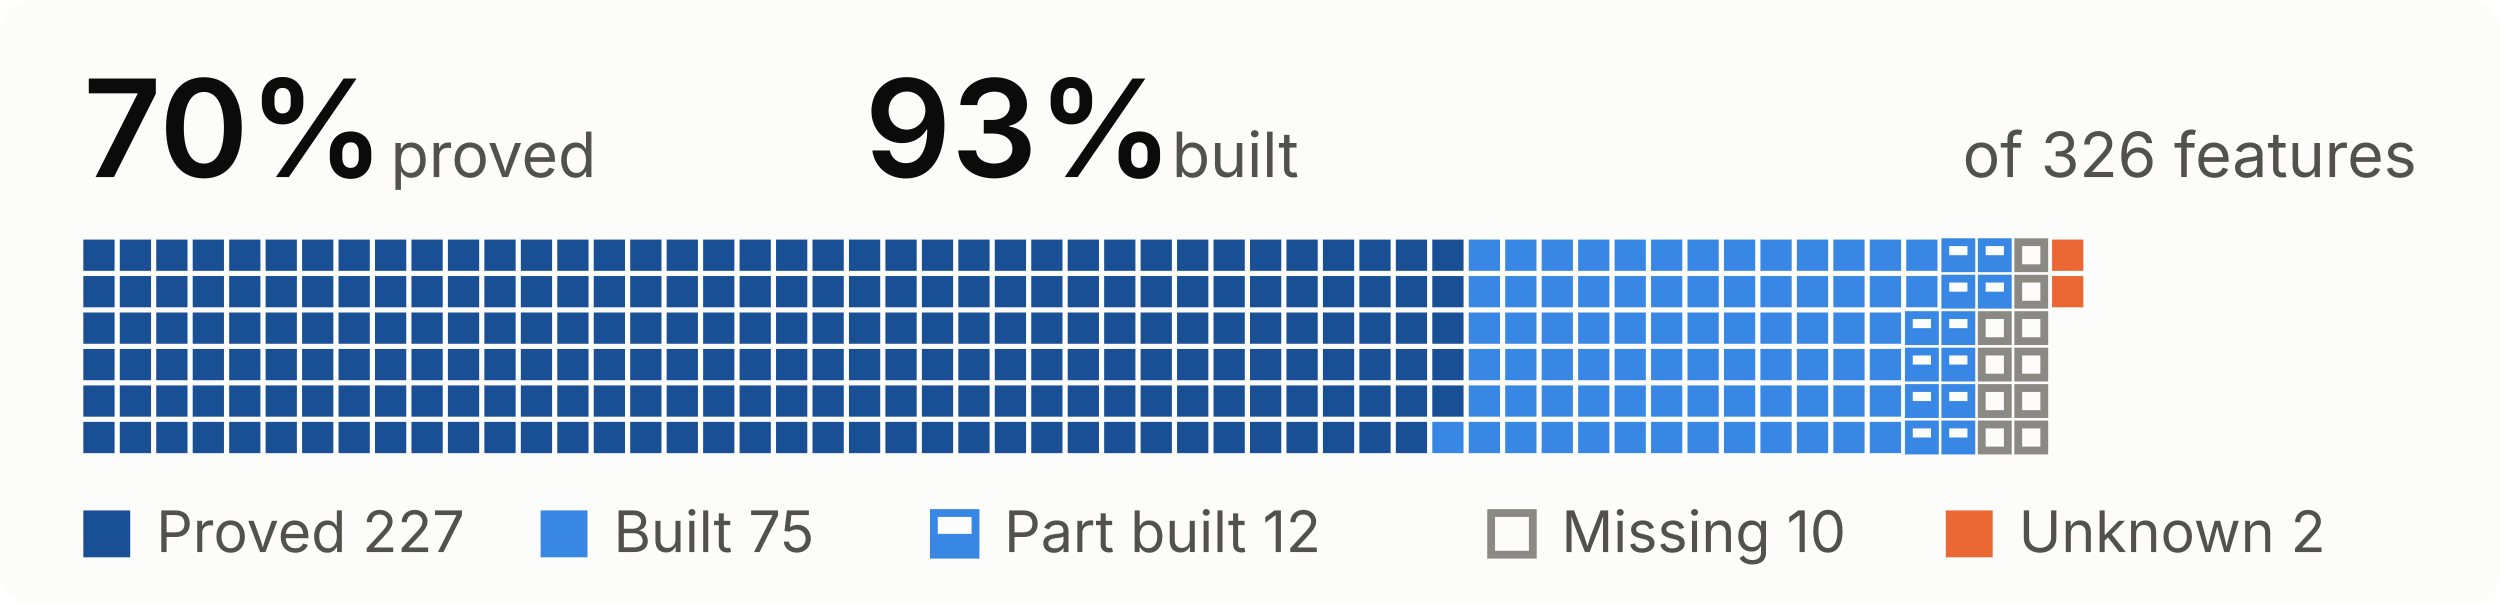
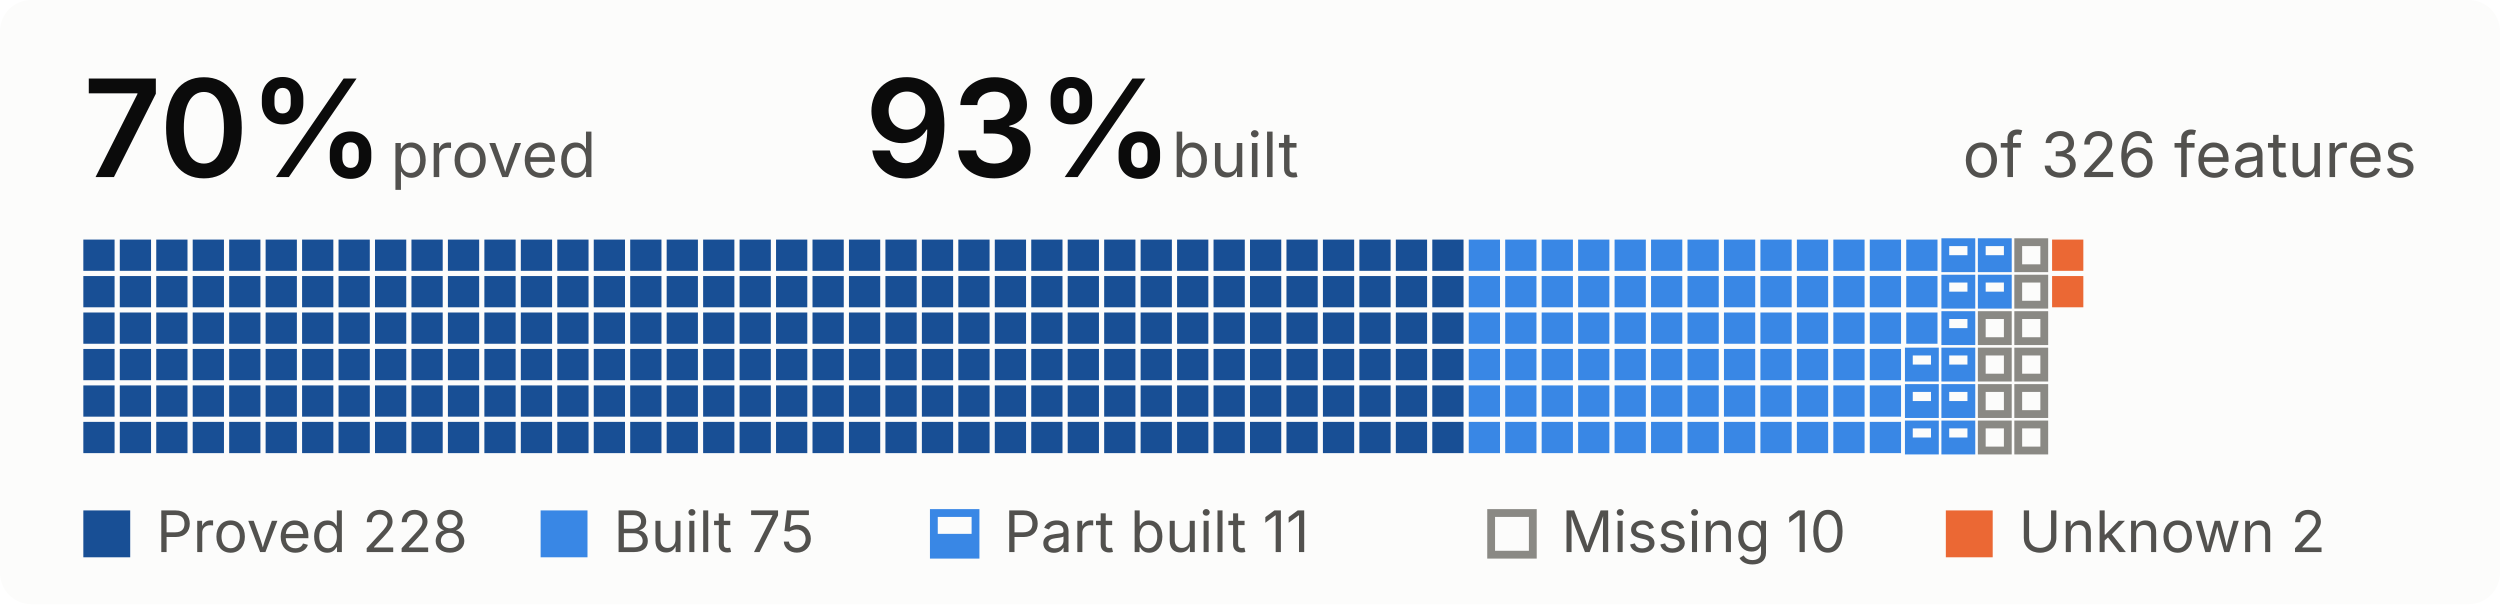
<svg xmlns="http://www.w3.org/2000/svg" width="480" height="116" viewBox="0 0 480 116" role="img" aria-label="70 percent proved, 93 percent built, of 326 features">
  <style>
.bg{fill:#fcfcfb}.t{fill:#0b0b0b}.s{fill:#52514e}.rule{fill:#e1e0d9}
.proved{fill:#184f95}.built{fill:#3987e5}.unknown{fill:#eb6834}
.part-o{fill:none;stroke:#3987e5;stroke-width:1.5}.part-f{fill:#3987e5}
.missing{fill:none;stroke:#8a8984;stroke-width:1.5}
.pass{fill:#184f95}.fail{fill:#eb6834}.none{fill:none;stroke:#8a8984;stroke-width:1.5}
@media (prefers-color-scheme:dark){
.bg{fill:#1a1a19}.t{fill:#f0efec}.s{fill:#c3c2b7}.rule{fill:#383835}
.proved{fill:#86b6ef}.built{fill:#3987e5}.unknown{fill:#d95926}
.part-o{stroke:#3987e5}.part-f{fill:#3987e5}
.missing{stroke:#8d8c85}
.pass{fill:#86b6ef}.fail{fill:#d95926}.none{stroke:#8d8c85}
}
text{font-family:system-ui,-apple-system,"Segoe UI",sans-serif;font-size:12px}
.big{font-size:26px;font-weight:600}.b{font-weight:600}.xs{font-size:11px}
</style>
  <rect width="480" height="116" rx="6" class="bg" />
  <text x="16.0" y="34.0" class="t big">70%</text>
  <text x="75.0" y="34.0" class="s">proved</text>
  <text x="166.0" y="34.0" class="t big">93%</text>
  <text x="225.0" y="34.0" class="s">built</text>
  <text x="464.0" y="34.0" class="s" text-anchor="end">of 326 features</text>
  <rect x="16.0" y="46.0" width="6" height="6" class="proved" />
  <rect x="16.0" y="53.0" width="6" height="6" class="proved" />
  <rect x="16.0" y="60.0" width="6" height="6" class="proved" />
  <rect x="16.0" y="67.0" width="6" height="6" class="proved" />
  <rect x="16.0" y="74.0" width="6" height="6" class="proved" />
  <rect x="16.0" y="81.0" width="6" height="6" class="proved" />
  <rect x="23.0" y="46.0" width="6" height="6" class="proved" />
  <rect x="23.0" y="53.0" width="6" height="6" class="proved" />
  <rect x="23.0" y="60.0" width="6" height="6" class="proved" />
  <rect x="23.0" y="67.0" width="6" height="6" class="proved" />
  <rect x="23.0" y="74.0" width="6" height="6" class="proved" />
  <rect x="23.0" y="81.0" width="6" height="6" class="proved" />
  <rect x="30.0" y="46.0" width="6" height="6" class="proved" />
  <rect x="30.0" y="53.0" width="6" height="6" class="proved" />
  <rect x="30.0" y="60.0" width="6" height="6" class="proved" />
  <rect x="30.0" y="67.0" width="6" height="6" class="proved" />
  <rect x="30.0" y="74.0" width="6" height="6" class="proved" />
  <rect x="30.0" y="81.0" width="6" height="6" class="proved" />
  <rect x="37.0" y="46.0" width="6" height="6" class="proved" />
  <rect x="37.0" y="53.0" width="6" height="6" class="proved" />
  <rect x="37.0" y="60.0" width="6" height="6" class="proved" />
  <rect x="37.0" y="67.0" width="6" height="6" class="proved" />
  <rect x="37.0" y="74.0" width="6" height="6" class="proved" />
  <rect x="37.0" y="81.0" width="6" height="6" class="proved" />
  <rect x="44.0" y="46.0" width="6" height="6" class="proved" />
  <rect x="44.0" y="53.0" width="6" height="6" class="proved" />
  <rect x="44.0" y="60.0" width="6" height="6" class="proved" />
  <rect x="44.0" y="67.0" width="6" height="6" class="proved" />
  <rect x="44.0" y="74.0" width="6" height="6" class="proved" />
  <rect x="44.0" y="81.0" width="6" height="6" class="proved" />
  <rect x="51.0" y="46.0" width="6" height="6" class="proved" />
  <rect x="51.0" y="53.0" width="6" height="6" class="proved" />
  <rect x="51.0" y="60.0" width="6" height="6" class="proved" />
  <rect x="51.0" y="67.0" width="6" height="6" class="proved" />
  <rect x="51.0" y="74.0" width="6" height="6" class="proved" />
  <rect x="51.0" y="81.0" width="6" height="6" class="proved" />
  <rect x="58.0" y="46.0" width="6" height="6" class="proved" />
  <rect x="58.0" y="53.0" width="6" height="6" class="proved" />
  <rect x="58.0" y="60.0" width="6" height="6" class="proved" />
  <rect x="58.0" y="67.0" width="6" height="6" class="proved" />
  <rect x="58.0" y="74.0" width="6" height="6" class="proved" />
  <rect x="58.0" y="81.0" width="6" height="6" class="proved" />
  <rect x="65.0" y="46.0" width="6" height="6" class="proved" />
  <rect x="65.0" y="53.0" width="6" height="6" class="proved" />
  <rect x="65.0" y="60.0" width="6" height="6" class="proved" />
  <rect x="65.0" y="67.0" width="6" height="6" class="proved" />
  <rect x="65.0" y="74.0" width="6" height="6" class="proved" />
  <rect x="65.0" y="81.0" width="6" height="6" class="proved" />
  <rect x="72.0" y="46.0" width="6" height="6" class="proved" />
  <rect x="72.0" y="53.0" width="6" height="6" class="proved" />
  <rect x="72.0" y="60.0" width="6" height="6" class="proved" />
  <rect x="72.0" y="67.0" width="6" height="6" class="proved" />
  <rect x="72.0" y="74.0" width="6" height="6" class="proved" />
  <rect x="72.0" y="81.0" width="6" height="6" class="proved" />
  <rect x="79.0" y="46.0" width="6" height="6" class="proved" />
  <rect x="79.0" y="53.0" width="6" height="6" class="proved" />
  <rect x="79.0" y="60.0" width="6" height="6" class="proved" />
  <rect x="79.0" y="67.0" width="6" height="6" class="proved" />
  <rect x="79.0" y="74.0" width="6" height="6" class="proved" />
  <rect x="79.0" y="81.0" width="6" height="6" class="proved" />
  <rect x="86.0" y="46.0" width="6" height="6" class="proved" />
  <rect x="86.0" y="53.0" width="6" height="6" class="proved" />
  <rect x="86.0" y="60.0" width="6" height="6" class="proved" />
  <rect x="86.0" y="67.0" width="6" height="6" class="proved" />
  <rect x="86.0" y="74.0" width="6" height="6" class="proved" />
  <rect x="86.0" y="81.0" width="6" height="6" class="proved" />
  <rect x="93.0" y="46.0" width="6" height="6" class="proved" />
  <rect x="93.0" y="53.0" width="6" height="6" class="proved" />
  <rect x="93.0" y="60.0" width="6" height="6" class="proved" />
  <rect x="93.0" y="67.0" width="6" height="6" class="proved" />
  <rect x="93.0" y="74.0" width="6" height="6" class="proved" />
  <rect x="93.0" y="81.0" width="6" height="6" class="proved" />
  <rect x="100.0" y="46.0" width="6" height="6" class="proved" />
  <rect x="100.0" y="53.0" width="6" height="6" class="proved" />
  <rect x="100.0" y="60.0" width="6" height="6" class="proved" />
  <rect x="100.0" y="67.0" width="6" height="6" class="proved" />
  <rect x="100.0" y="74.0" width="6" height="6" class="proved" />
  <rect x="100.0" y="81.0" width="6" height="6" class="proved" />
  <rect x="107.0" y="46.0" width="6" height="6" class="proved" />
  <rect x="107.0" y="53.0" width="6" height="6" class="proved" />
  <rect x="107.0" y="60.0" width="6" height="6" class="proved" />
  <rect x="107.0" y="67.0" width="6" height="6" class="proved" />
  <rect x="107.0" y="74.0" width="6" height="6" class="proved" />
  <rect x="107.0" y="81.0" width="6" height="6" class="proved" />
  <rect x="114.0" y="46.0" width="6" height="6" class="proved" />
  <rect x="114.0" y="53.0" width="6" height="6" class="proved" />
  <rect x="114.0" y="60.0" width="6" height="6" class="proved" />
  <rect x="114.0" y="67.0" width="6" height="6" class="proved" />
  <rect x="114.0" y="74.0" width="6" height="6" class="proved" />
  <rect x="114.0" y="81.0" width="6" height="6" class="proved" />
  <rect x="121.0" y="46.0" width="6" height="6" class="proved" />
  <rect x="121.0" y="53.0" width="6" height="6" class="proved" />
  <rect x="121.0" y="60.0" width="6" height="6" class="proved" />
  <rect x="121.0" y="67.0" width="6" height="6" class="proved" />
  <rect x="121.0" y="74.0" width="6" height="6" class="proved" />
  <rect x="121.0" y="81.0" width="6" height="6" class="proved" />
  <rect x="128.0" y="46.0" width="6" height="6" class="proved" />
  <rect x="128.0" y="53.0" width="6" height="6" class="proved" />
  <rect x="128.0" y="60.0" width="6" height="6" class="proved" />
  <rect x="128.0" y="67.0" width="6" height="6" class="proved" />
  <rect x="128.0" y="74.0" width="6" height="6" class="proved" />
  <rect x="128.0" y="81.0" width="6" height="6" class="proved" />
  <rect x="135.0" y="46.0" width="6" height="6" class="proved" />
  <rect x="135.0" y="53.0" width="6" height="6" class="proved" />
  <rect x="135.0" y="60.0" width="6" height="6" class="proved" />
  <rect x="135.0" y="67.0" width="6" height="6" class="proved" />
  <rect x="135.0" y="74.0" width="6" height="6" class="proved" />
  <rect x="135.0" y="81.0" width="6" height="6" class="proved" />
  <rect x="142.0" y="46.0" width="6" height="6" class="proved" />
  <rect x="142.0" y="53.0" width="6" height="6" class="proved" />
  <rect x="142.0" y="60.0" width="6" height="6" class="proved" />
  <rect x="142.0" y="67.0" width="6" height="6" class="proved" />
  <rect x="142.0" y="74.0" width="6" height="6" class="proved" />
  <rect x="142.0" y="81.0" width="6" height="6" class="proved" />
  <rect x="149.0" y="46.0" width="6" height="6" class="proved" />
  <rect x="149.0" y="53.0" width="6" height="6" class="proved" />
  <rect x="149.0" y="60.0" width="6" height="6" class="proved" />
  <rect x="149.0" y="67.0" width="6" height="6" class="proved" />
  <rect x="149.0" y="74.0" width="6" height="6" class="proved" />
  <rect x="149.0" y="81.0" width="6" height="6" class="proved" />
  <rect x="156.0" y="46.0" width="6" height="6" class="proved" />
  <rect x="156.0" y="53.0" width="6" height="6" class="proved" />
  <rect x="156.0" y="60.0" width="6" height="6" class="proved" />
  <rect x="156.0" y="67.0" width="6" height="6" class="proved" />
  <rect x="156.0" y="74.0" width="6" height="6" class="proved" />
  <rect x="156.0" y="81.0" width="6" height="6" class="proved" />
  <rect x="163.0" y="46.0" width="6" height="6" class="proved" />
  <rect x="163.0" y="53.0" width="6" height="6" class="proved" />
  <rect x="163.0" y="60.0" width="6" height="6" class="proved" />
  <rect x="163.0" y="67.0" width="6" height="6" class="proved" />
  <rect x="163.0" y="74.0" width="6" height="6" class="proved" />
  <rect x="163.0" y="81.0" width="6" height="6" class="proved" />
  <rect x="170.0" y="46.0" width="6" height="6" class="proved" />
  <rect x="170.0" y="53.0" width="6" height="6" class="proved" />
  <rect x="170.0" y="60.0" width="6" height="6" class="proved" />
  <rect x="170.0" y="67.0" width="6" height="6" class="proved" />
  <rect x="170.0" y="74.0" width="6" height="6" class="proved" />
  <rect x="170.0" y="81.0" width="6" height="6" class="proved" />
  <rect x="177.0" y="46.0" width="6" height="6" class="proved" />
  <rect x="177.0" y="53.0" width="6" height="6" class="proved" />
  <rect x="177.0" y="60.0" width="6" height="6" class="proved" />
  <rect x="177.0" y="67.0" width="6" height="6" class="proved" />
  <rect x="177.0" y="74.0" width="6" height="6" class="proved" />
  <rect x="177.0" y="81.0" width="6" height="6" class="proved" />
  <rect x="184.0" y="46.0" width="6" height="6" class="proved" />
  <rect x="184.0" y="53.0" width="6" height="6" class="proved" />
  <rect x="184.0" y="60.0" width="6" height="6" class="proved" />
  <rect x="184.0" y="67.0" width="6" height="6" class="proved" />
  <rect x="184.0" y="74.0" width="6" height="6" class="proved" />
  <rect x="184.0" y="81.0" width="6" height="6" class="proved" />
  <rect x="191.0" y="46.0" width="6" height="6" class="proved" />
  <rect x="191.0" y="53.0" width="6" height="6" class="proved" />
  <rect x="191.0" y="60.0" width="6" height="6" class="proved" />
  <rect x="191.0" y="67.0" width="6" height="6" class="proved" />
  <rect x="191.0" y="74.0" width="6" height="6" class="proved" />
  <rect x="191.0" y="81.0" width="6" height="6" class="proved" />
  <rect x="198.0" y="46.0" width="6" height="6" class="proved" />
  <rect x="198.0" y="53.0" width="6" height="6" class="proved" />
  <rect x="198.0" y="60.0" width="6" height="6" class="proved" />
  <rect x="198.0" y="67.0" width="6" height="6" class="proved" />
  <rect x="198.0" y="74.0" width="6" height="6" class="proved" />
  <rect x="198.0" y="81.0" width="6" height="6" class="proved" />
  <rect x="205.0" y="46.0" width="6" height="6" class="proved" />
  <rect x="205.0" y="53.0" width="6" height="6" class="proved" />
  <rect x="205.0" y="60.0" width="6" height="6" class="proved" />
  <rect x="205.0" y="67.0" width="6" height="6" class="proved" />
  <rect x="205.0" y="74.0" width="6" height="6" class="proved" />
  <rect x="205.0" y="81.0" width="6" height="6" class="proved" />
  <rect x="212.0" y="46.0" width="6" height="6" class="proved" />
  <rect x="212.0" y="53.0" width="6" height="6" class="proved" />
  <rect x="212.0" y="60.0" width="6" height="6" class="proved" />
  <rect x="212.0" y="67.0" width="6" height="6" class="proved" />
  <rect x="212.0" y="74.0" width="6" height="6" class="proved" />
  <rect x="212.0" y="81.0" width="6" height="6" class="proved" />
  <rect x="219.0" y="46.0" width="6" height="6" class="proved" />
  <rect x="219.0" y="53.0" width="6" height="6" class="proved" />
  <rect x="219.0" y="60.0" width="6" height="6" class="proved" />
  <rect x="219.0" y="67.0" width="6" height="6" class="proved" />
  <rect x="219.0" y="74.0" width="6" height="6" class="proved" />
  <rect x="219.0" y="81.0" width="6" height="6" class="proved" />
  <rect x="226.0" y="46.0" width="6" height="6" class="proved" />
  <rect x="226.0" y="53.0" width="6" height="6" class="proved" />
  <rect x="226.0" y="60.0" width="6" height="6" class="proved" />
  <rect x="226.0" y="67.0" width="6" height="6" class="proved" />
  <rect x="226.0" y="74.0" width="6" height="6" class="proved" />
  <rect x="226.0" y="81.0" width="6" height="6" class="proved" />
  <rect x="233.0" y="46.0" width="6" height="6" class="proved" />
  <rect x="233.0" y="53.0" width="6" height="6" class="proved" />
  <rect x="233.0" y="60.0" width="6" height="6" class="proved" />
  <rect x="233.0" y="67.0" width="6" height="6" class="proved" />
  <rect x="233.0" y="74.0" width="6" height="6" class="proved" />
  <rect x="233.0" y="81.0" width="6" height="6" class="proved" />
  <rect x="240.0" y="46.0" width="6" height="6" class="proved" />
  <rect x="240.0" y="53.0" width="6" height="6" class="proved" />
  <rect x="240.0" y="60.0" width="6" height="6" class="proved" />
  <rect x="240.0" y="67.0" width="6" height="6" class="proved" />
  <rect x="240.0" y="74.0" width="6" height="6" class="proved" />
  <rect x="240.0" y="81.0" width="6" height="6" class="proved" />
  <rect x="247.0" y="46.0" width="6" height="6" class="proved" />
  <rect x="247.0" y="53.0" width="6" height="6" class="proved" />
  <rect x="247.0" y="60.0" width="6" height="6" class="proved" />
  <rect x="247.0" y="67.0" width="6" height="6" class="proved" />
  <rect x="247.0" y="74.0" width="6" height="6" class="proved" />
  <rect x="247.0" y="81.0" width="6" height="6" class="proved" />
  <rect x="254.0" y="46.0" width="6" height="6" class="proved" />
  <rect x="254.0" y="53.0" width="6" height="6" class="proved" />
  <rect x="254.0" y="60.0" width="6" height="6" class="proved" />
  <rect x="254.0" y="67.0" width="6" height="6" class="proved" />
  <rect x="254.0" y="74.0" width="6" height="6" class="proved" />
  <rect x="254.0" y="81.0" width="6" height="6" class="proved" />
  <rect x="261.0" y="46.0" width="6" height="6" class="proved" />
  <rect x="261.0" y="53.0" width="6" height="6" class="proved" />
  <rect x="261.0" y="60.0" width="6" height="6" class="proved" />
  <rect x="261.0" y="67.0" width="6" height="6" class="proved" />
  <rect x="261.0" y="74.0" width="6" height="6" class="proved" />
  <rect x="261.0" y="81.0" width="6" height="6" class="proved" />
  <rect x="268.0" y="46.0" width="6" height="6" class="proved" />
  <rect x="268.0" y="53.0" width="6" height="6" class="proved" />
  <rect x="268.0" y="60.0" width="6" height="6" class="proved" />
  <rect x="268.0" y="67.0" width="6" height="6" class="proved" />
  <rect x="268.0" y="74.0" width="6" height="6" class="proved" />
  <rect x="268.0" y="81.0" width="6" height="6" class="proved" />
  <rect x="275.0" y="46.0" width="6" height="6" class="proved" />
  <rect x="275.0" y="53.0" width="6" height="6" class="proved" />
  <rect x="275.0" y="60.0" width="6" height="6" class="proved" />
  <rect x="275.0" y="67.0" width="6" height="6" class="proved" />
  <rect x="275.0" y="74.0" width="6" height="6" class="proved" />
-   <rect x="275.0" y="81.0" width="6" height="6" class="built" />
+   <rect x="275.0" y="81.0" width="6" height="6" class="proved" />
  <rect x="282.0" y="46.0" width="6" height="6" class="built" />
  <rect x="282.0" y="53.0" width="6" height="6" class="built" />
  <rect x="282.0" y="60.0" width="6" height="6" class="built" />
  <rect x="282.0" y="67.0" width="6" height="6" class="built" />
  <rect x="282.0" y="74.0" width="6" height="6" class="built" />
  <rect x="282.0" y="81.0" width="6" height="6" class="built" />
  <rect x="289.0" y="46.0" width="6" height="6" class="built" />
  <rect x="289.0" y="53.0" width="6" height="6" class="built" />
  <rect x="289.0" y="60.0" width="6" height="6" class="built" />
  <rect x="289.0" y="67.0" width="6" height="6" class="built" />
  <rect x="289.0" y="74.0" width="6" height="6" class="built" />
  <rect x="289.0" y="81.0" width="6" height="6" class="built" />
  <rect x="296.0" y="46.0" width="6" height="6" class="built" />
  <rect x="296.0" y="53.0" width="6" height="6" class="built" />
  <rect x="296.0" y="60.0" width="6" height="6" class="built" />
  <rect x="296.0" y="67.0" width="6" height="6" class="built" />
  <rect x="296.0" y="74.0" width="6" height="6" class="built" />
  <rect x="296.0" y="81.0" width="6" height="6" class="built" />
  <rect x="303.0" y="46.0" width="6" height="6" class="built" />
  <rect x="303.0" y="53.0" width="6" height="6" class="built" />
  <rect x="303.0" y="60.0" width="6" height="6" class="built" />
  <rect x="303.0" y="67.0" width="6" height="6" class="built" />
  <rect x="303.0" y="74.0" width="6" height="6" class="built" />
  <rect x="303.0" y="81.0" width="6" height="6" class="built" />
  <rect x="310.0" y="46.0" width="6" height="6" class="built" />
  <rect x="310.0" y="53.0" width="6" height="6" class="built" />
  <rect x="310.0" y="60.0" width="6" height="6" class="built" />
  <rect x="310.0" y="67.0" width="6" height="6" class="built" />
  <rect x="310.0" y="74.0" width="6" height="6" class="built" />
  <rect x="310.0" y="81.0" width="6" height="6" class="built" />
  <rect x="317.0" y="46.0" width="6" height="6" class="built" />
  <rect x="317.0" y="53.0" width="6" height="6" class="built" />
  <rect x="317.0" y="60.0" width="6" height="6" class="built" />
  <rect x="317.0" y="67.0" width="6" height="6" class="built" />
  <rect x="317.0" y="74.0" width="6" height="6" class="built" />
  <rect x="317.0" y="81.0" width="6" height="6" class="built" />
  <rect x="324.0" y="46.0" width="6" height="6" class="built" />
  <rect x="324.0" y="53.0" width="6" height="6" class="built" />
  <rect x="324.0" y="60.0" width="6" height="6" class="built" />
  <rect x="324.0" y="67.0" width="6" height="6" class="built" />
  <rect x="324.0" y="74.0" width="6" height="6" class="built" />
  <rect x="324.0" y="81.0" width="6" height="6" class="built" />
  <rect x="331.0" y="46.0" width="6" height="6" class="built" />
  <rect x="331.0" y="53.0" width="6" height="6" class="built" />
  <rect x="331.0" y="60.0" width="6" height="6" class="built" />
  <rect x="331.0" y="67.0" width="6" height="6" class="built" />
  <rect x="331.0" y="74.0" width="6" height="6" class="built" />
  <rect x="331.0" y="81.0" width="6" height="6" class="built" />
  <rect x="338.0" y="46.0" width="6" height="6" class="built" />
  <rect x="338.0" y="53.0" width="6" height="6" class="built" />
  <rect x="338.0" y="60.0" width="6" height="6" class="built" />
  <rect x="338.0" y="67.0" width="6" height="6" class="built" />
  <rect x="338.0" y="74.0" width="6" height="6" class="built" />
  <rect x="338.0" y="81.0" width="6" height="6" class="built" />
  <rect x="345.0" y="46.0" width="6" height="6" class="built" />
  <rect x="345.0" y="53.0" width="6" height="6" class="built" />
  <rect x="345.0" y="60.0" width="6" height="6" class="built" />
  <rect x="345.0" y="67.0" width="6" height="6" class="built" />
  <rect x="345.0" y="74.0" width="6" height="6" class="built" />
  <rect x="345.0" y="81.0" width="6" height="6" class="built" />
  <rect x="352.0" y="46.0" width="6" height="6" class="built" />
  <rect x="352.0" y="53.0" width="6" height="6" class="built" />
  <rect x="352.0" y="60.0" width="6" height="6" class="built" />
  <rect x="352.0" y="67.0" width="6" height="6" class="built" />
  <rect x="352.0" y="74.0" width="6" height="6" class="built" />
  <rect x="352.0" y="81.0" width="6" height="6" class="built" />
  <rect x="359.0" y="46.0" width="6" height="6" class="built" />
  <rect x="359.0" y="53.0" width="6" height="6" class="built" />
  <rect x="359.0" y="60.0" width="6" height="6" class="built" />
  <rect x="359.0" y="67.0" width="6" height="6" class="built" />
  <rect x="359.0" y="74.0" width="6" height="6" class="built" />
  <rect x="359.0" y="81.0" width="6" height="6" class="built" />
  <rect x="366.0" y="46.0" width="6" height="6" class="built" />
  <rect x="366.0" y="53.0" width="6" height="6" class="built" />
-   <rect x="366.5" y="60.5" width="5" height="5" fill="none" class="part-o" />
-   <rect x="366.0" y="63.0" width="6" height="3.0" class="part-f" />
+   <rect x="366.0" y="60.0" width="6" height="6" class="built" />
  <rect x="366.5" y="67.5" width="5" height="5" fill="none" class="part-o" />
  <rect x="366.0" y="70.0" width="6" height="3.0" class="part-f" />
  <rect x="366.5" y="74.5" width="5" height="5" fill="none" class="part-o" />
  <rect x="366.0" y="77.0" width="6" height="3.0" class="part-f" />
  <rect x="366.5" y="81.5" width="5" height="5" fill="none" class="part-o" />
  <rect x="366.0" y="84.0" width="6" height="3.0" class="part-f" />
  <rect x="373.5" y="46.5" width="5" height="5" fill="none" class="part-o" />
  <rect x="373.0" y="49.0" width="6" height="3.0" class="part-f" />
  <rect x="373.5" y="53.5" width="5" height="5" fill="none" class="part-o" />
  <rect x="373.0" y="56.0" width="6" height="3.0" class="part-f" />
  <rect x="373.5" y="60.5" width="5" height="5" fill="none" class="part-o" />
  <rect x="373.0" y="63.0" width="6" height="3.0" class="part-f" />
  <rect x="373.5" y="67.5" width="5" height="5" fill="none" class="part-o" />
  <rect x="373.0" y="70.0" width="6" height="3.0" class="part-f" />
  <rect x="373.5" y="74.5" width="5" height="5" fill="none" class="part-o" />
  <rect x="373.0" y="77.0" width="6" height="3.0" class="part-f" />
  <rect x="373.5" y="81.5" width="5" height="5" fill="none" class="part-o" />
  <rect x="373.0" y="84.0" width="6" height="3.0" class="part-f" />
  <rect x="380.5" y="46.5" width="5" height="5" fill="none" class="part-o" />
  <rect x="380.0" y="49.0" width="6" height="3.0" class="part-f" />
  <rect x="380.5" y="53.5" width="5" height="5" fill="none" class="part-o" />
  <rect x="380.0" y="56.0" width="6" height="3.0" class="part-f" />
  <rect x="380.5" y="60.5" width="5" height="5" fill="none" class="missing" />
  <rect x="380.5" y="67.5" width="5" height="5" fill="none" class="missing" />
  <rect x="380.5" y="74.5" width="5" height="5" fill="none" class="missing" />
  <rect x="380.5" y="81.5" width="5" height="5" fill="none" class="missing" />
  <rect x="387.5" y="46.5" width="5" height="5" fill="none" class="missing" />
  <rect x="387.5" y="53.5" width="5" height="5" fill="none" class="missing" />
  <rect x="387.5" y="60.5" width="5" height="5" fill="none" class="missing" />
  <rect x="387.5" y="67.5" width="5" height="5" fill="none" class="missing" />
  <rect x="387.5" y="74.5" width="5" height="5" fill="none" class="missing" />
  <rect x="387.5" y="81.5" width="5" height="5" fill="none" class="missing" />
  <rect x="394.0" y="46.0" width="6" height="6" class="unknown" />
  <rect x="394.0" y="53.0" width="6" height="6" class="unknown" />
  <rect x="16.0" y="98.0" width="9" height="9" class="proved" />
-   <text x="30.0" y="106.0" class="s xs">Proved 227</text>
+   <text x="30.0" y="106.0" class="s xs">Proved 228</text>
  <rect x="103.8" y="98.0" width="9" height="9" class="built" />
  <text x="117.8" y="106.0" class="s xs">Built 75</text>
  <rect x="179.3" y="98.5" width="8" height="8" fill="none" class="part-o" />
  <rect x="178.8" y="102.5" width="9" height="4.5" class="part-f" />
-   <text x="192.8" y="106.0" class="s xs">Part built 12</text>
+   <text x="192.8" y="106.0" class="s xs">Part built 11</text>
  <rect x="286.3" y="98.5" width="8" height="8" fill="none" class="missing" />
  <text x="299.8" y="106.0" class="s xs">Missing 10</text>
  <rect x="373.6" y="98.0" width="9" height="9" class="unknown" />
  <text x="387.6" y="106.0" class="s xs">Unknown 2</text>
</svg>
